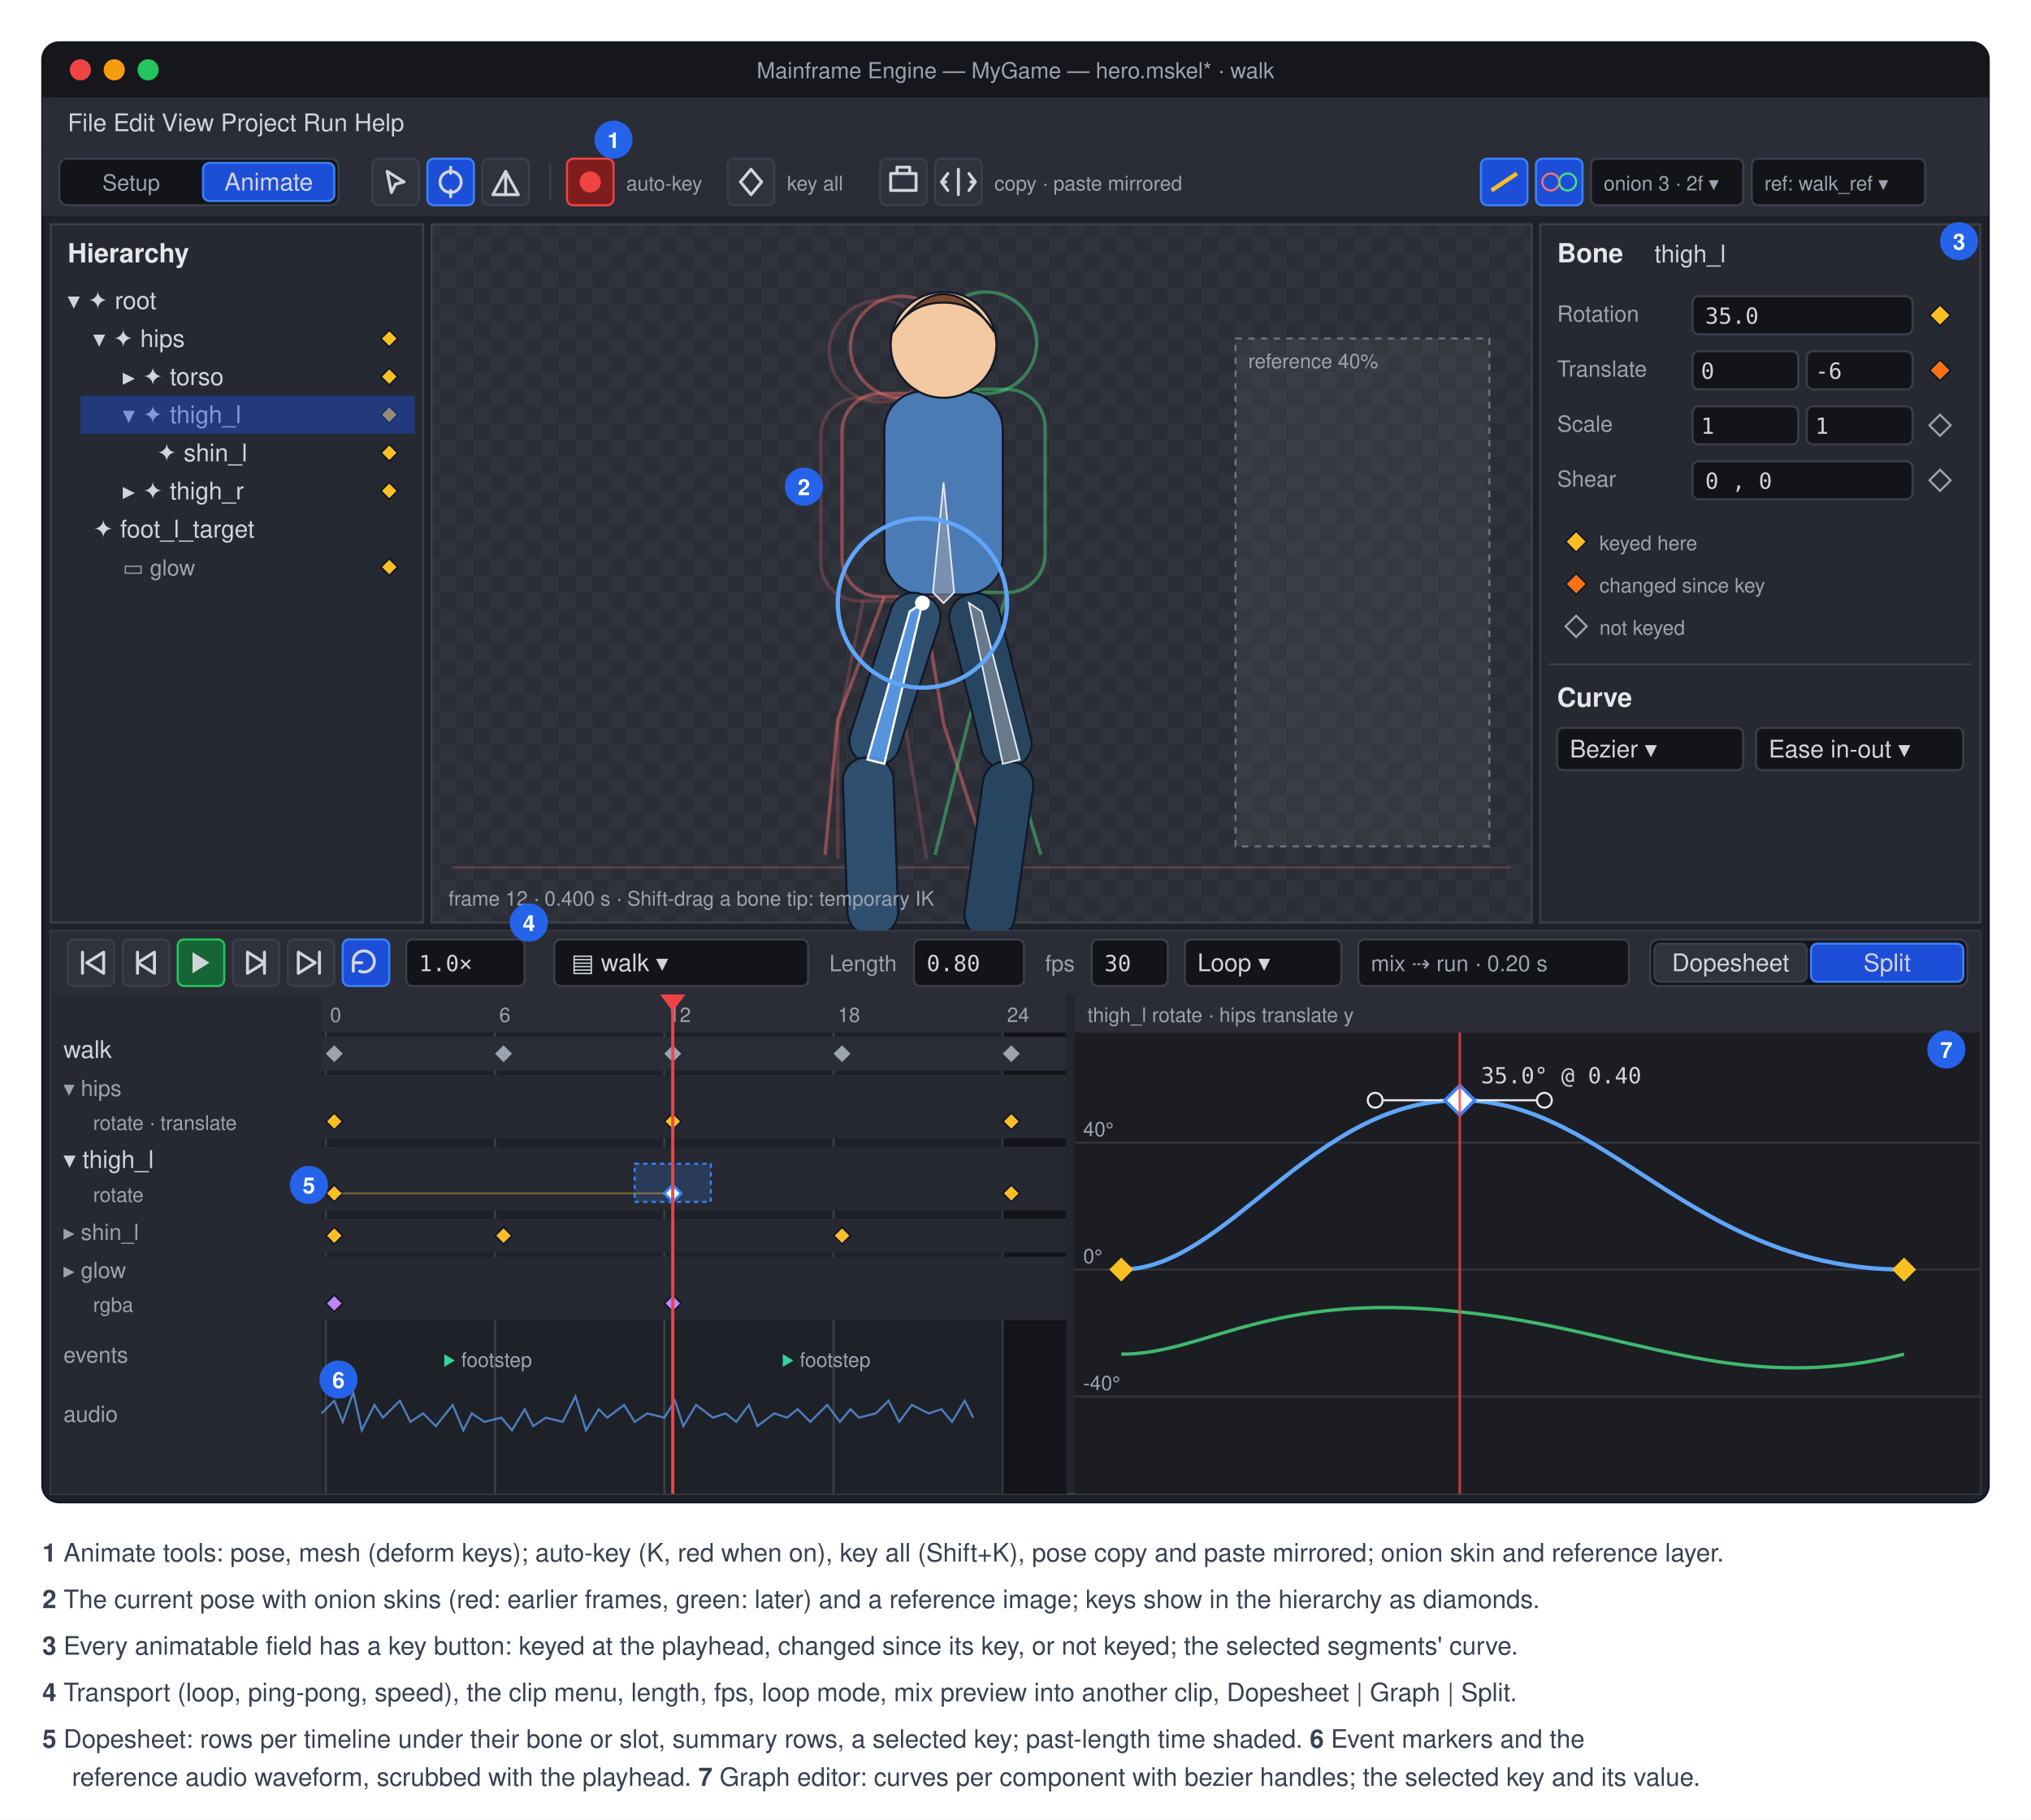
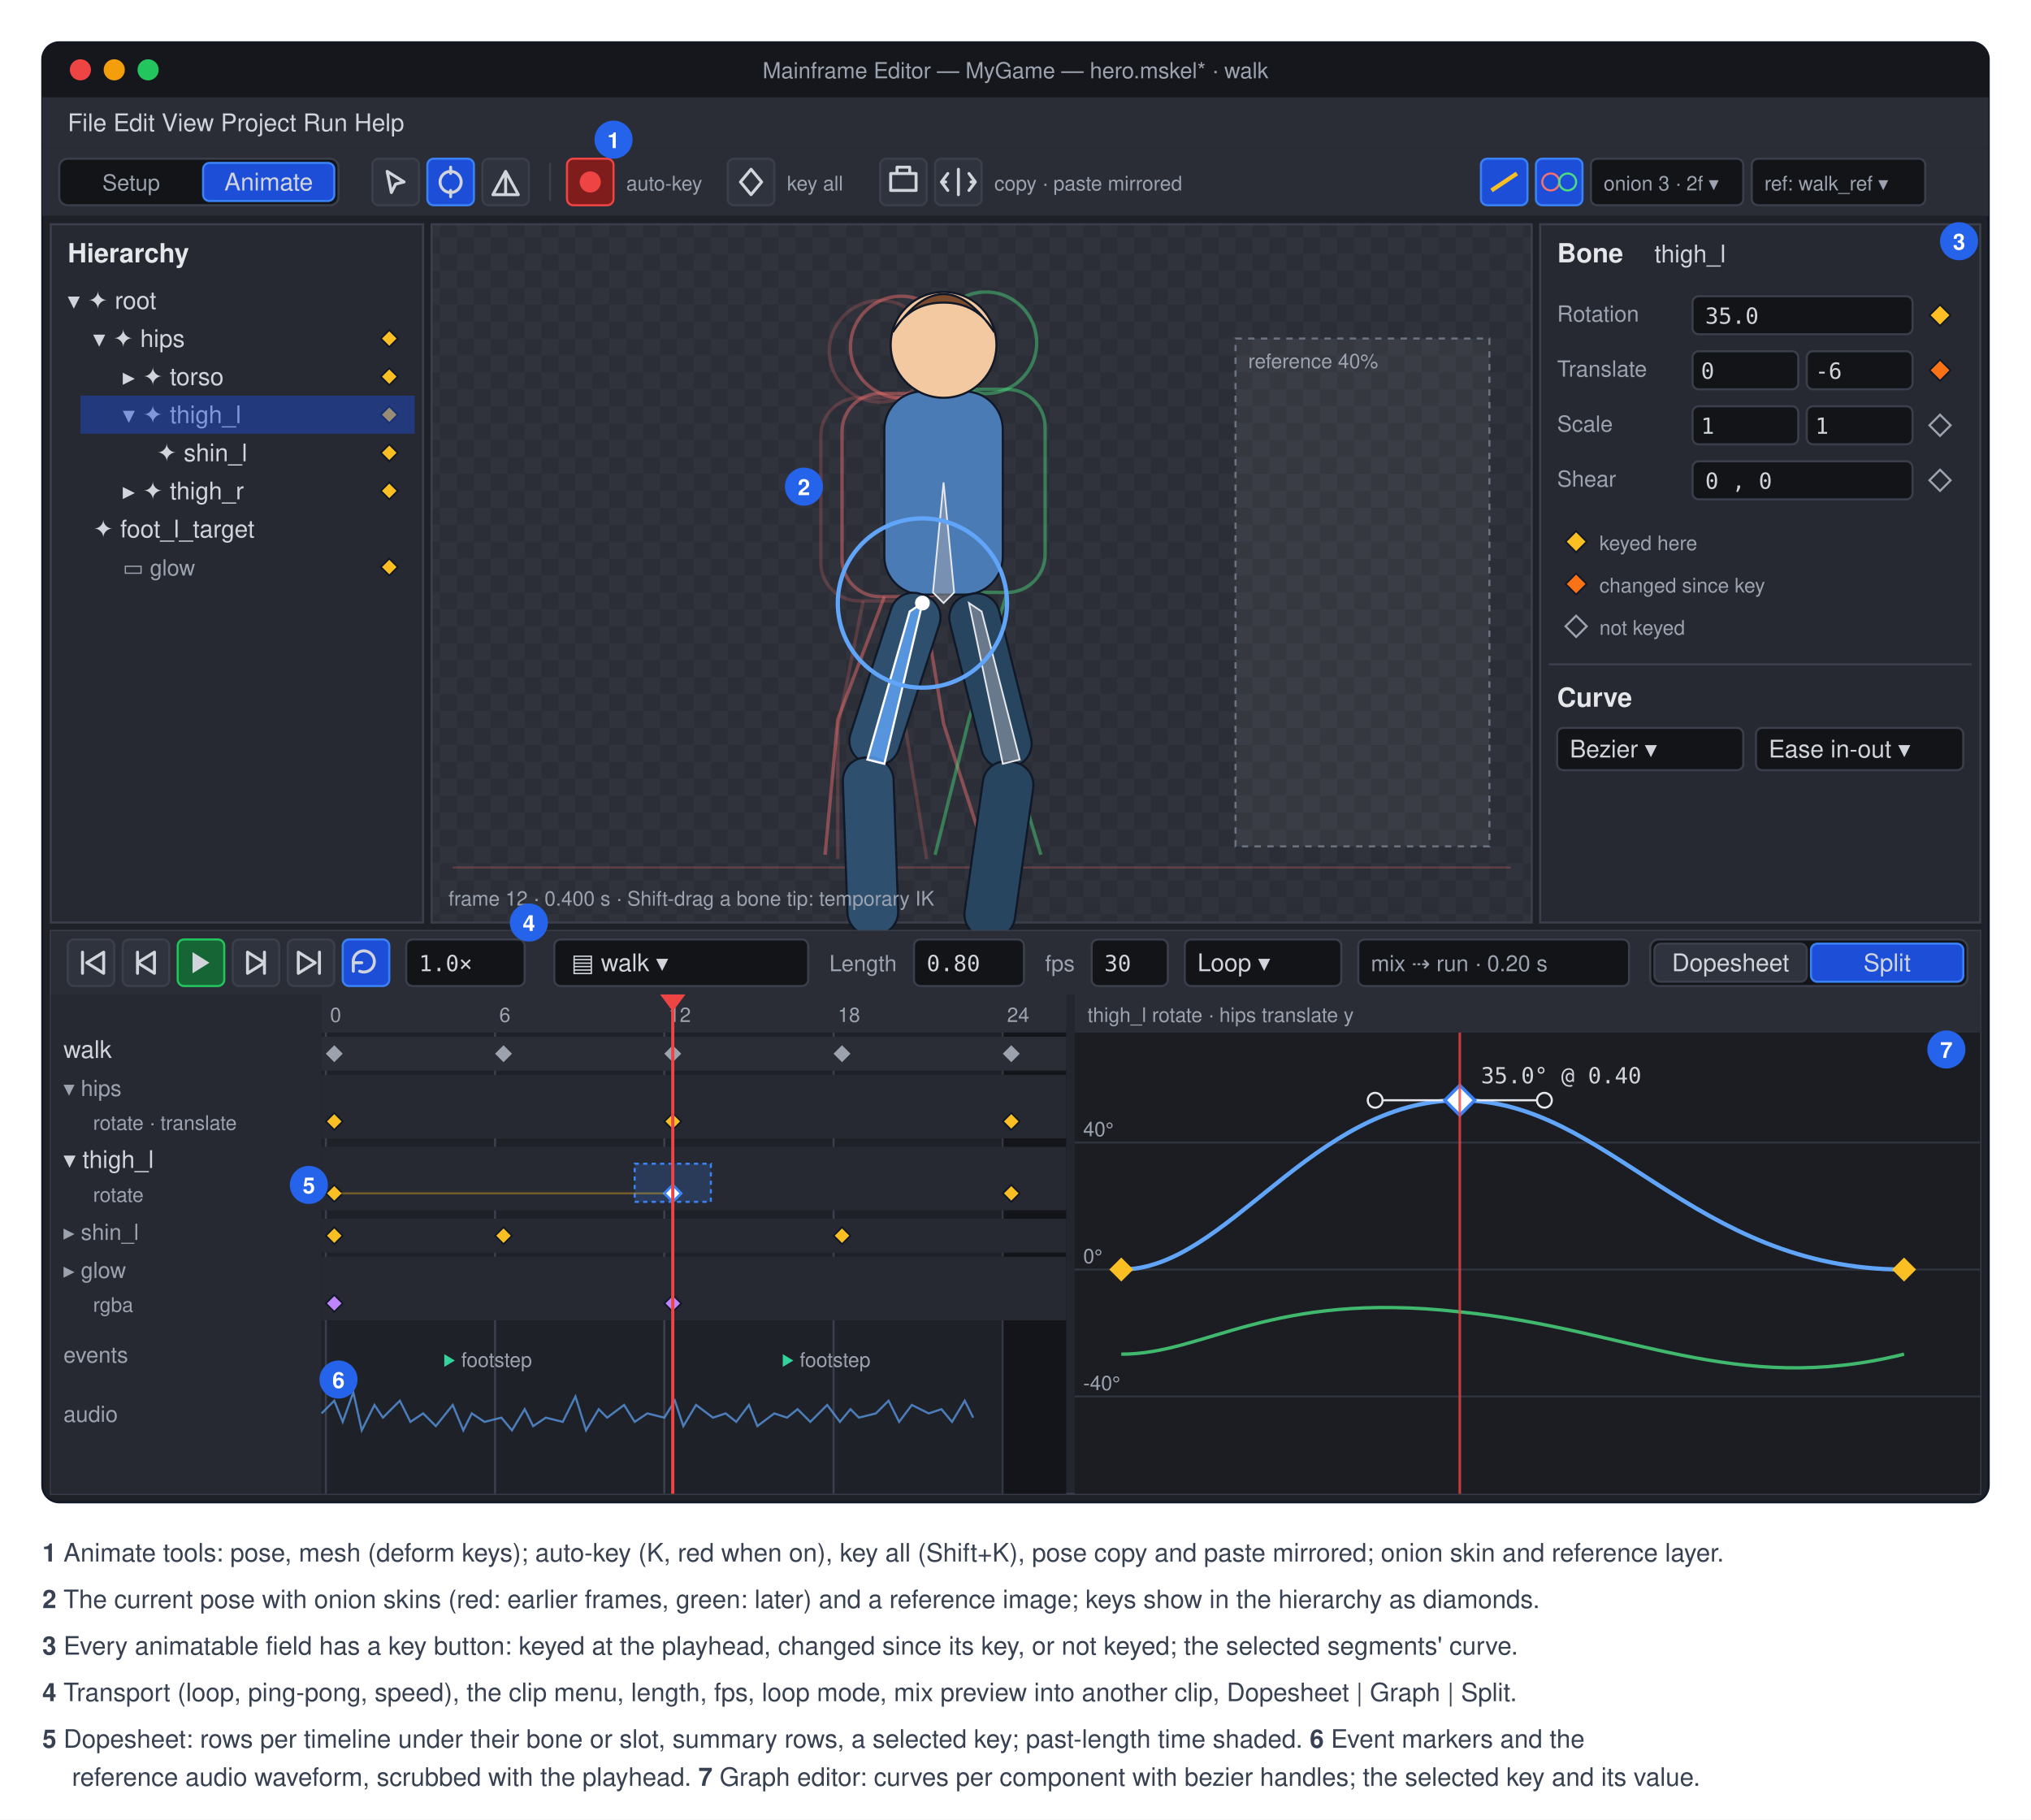
<svg xmlns="http://www.w3.org/2000/svg" viewBox="0 0 960 860" font-family="-apple-system, 'Segoe UI', Helvetica, Arial, sans-serif" font-size="13">
  <rect width="960" height="860" fill="#ffffff" />
  <style>
    .hdr{font-weight:600;font-size:12.5px;fill:#e5e7eb}
    .t{fill:#d1d5db;font-size:11.5px}
    .s{fill:#9ca3af;font-size:10.5px}
    .xs{fill:#9ca3af;font-size:9.5px}
    .m{fill:#d1d5db;font-size:10.5px;font-family:ui-monospace, Menlo, Consolas, monospace}
    .cap{fill:#374151;font-size:12px}
    .num{fill:#ffffff;font-size:10.5px;font-weight:700}
    .g{fill:none;stroke:#d1d5db;stroke-width:1.4;stroke-linecap:round;stroke-linejoin:round}
    .btn{fill:#2f333d;stroke:#3b3f4b}
    .on{fill:#1d4ed8;stroke:#3b82f6}
    .fld{fill:#121418;stroke:#3b3f4b}
    .bone{fill:#9ca3af;fill-opacity:0.55;stroke:#e5e7eb;stroke-width:0.8}
    .art{stroke:#111827;stroke-width:1}
    .key{fill:#fbbf24;stroke:#111827;stroke-width:0.8}
    .keys{fill:#ffffff;stroke:#3b82f6;stroke-width:1.2}
    .row{fill:#2a2d36}
    .row2{fill:#262931}
  </style>
  <defs>
    <pattern id="chk2" width="16" height="16" patternUnits="userSpaceOnUse">
      <rect width="16" height="16" fill="#2b2e36" />
      <rect width="8" height="8" fill="#30333c" />
      <rect x="8" y="8" width="8" height="8" fill="#30333c" />
    </pattern>
    <g id="leg">
      <rect x="-12" y="0" width="24" height="84" rx="11" />
    </g>
  </defs>
  <rect x="20" y="20" width="920" height="690" rx="8" fill="#1f2128" stroke="#111827" />
  <rect x="20" y="20" width="920" height="26" rx="8" fill="#15171c" />
  <rect x="20" y="38" width="920" height="8" fill="#15171c" />
  <circle cx="38" cy="33" r="5" fill="#ef4444" />
  <circle cx="54" cy="33" r="5" fill="#f59e0b" />
  <circle cx="70" cy="33" r="5" fill="#22c55e" />
-   <text x="480" y="37" class="s" text-anchor="middle">Mainframe Engine — MyGame — hero.mskel* · walk</text>
+   <text x="480" y="37" class="s" text-anchor="middle">Mainframe Editor — MyGame — hero.mskel* · walk</text>
  <rect x="20" y="46" width="920" height="24" fill="#2a2d36" />
  <text x="32" y="62" class="t">File   Edit   View   Project   Run   Help</text>
  <rect x="20" y="70" width="920" height="32" fill="#2a2d36" />
  <rect x="28" y="75" width="132" height="22" rx="4" class="fld" />
  <text x="62" y="90" class="s" text-anchor="middle">Setup</text>
  <rect x="96" y="77" width="62" height="18" rx="3" class="on" />
  <text x="127" y="90" class="t" text-anchor="middle">Animate</text>
  <rect x="176" y="75" width="22" height="22" rx="3" class="btn" />
  <path d="M183,81 l8,5 -4,1 -2,4 z" class="g" />
  <rect x="202" y="75" width="22" height="22" rx="3" class="on" />
  <circle cx="213" cy="86" r="5" class="g" />
  <path d="M213,79 v3 M213,90 v3" class="g" />
  <rect x="228" y="75" width="22" height="22" rx="3" class="btn" />
  <path d="M233,92 l6,-11 6,11 z M239,81 v11" class="g" />
  <line x1="260" y1="77" x2="260" y2="95" stroke="#3b3f4b" />
  <rect x="268" y="75" width="22" height="22" rx="3" fill="#7f1d1d" stroke="#ef4444" />
  <circle cx="279" cy="86" r="5" fill="#ef4444" />
  <text x="296" y="90" class="xs">auto-key</text>
  <rect x="344" y="75" width="22" height="22" rx="3" class="btn" />
  <path d="M355,80 l5,6 -5,6 -5,-6 z" class="g" />
  <text x="372" y="90" class="xs">key all</text>
  <rect x="416" y="75" width="22" height="22" rx="3" class="btn" />
  <path d="M421,82 h12 v8 h-12 z M424,82 v-3 h6 v3" class="g" />
  <rect x="442" y="75" width="22" height="22" rx="3" class="btn" />
  <path d="M453,80 v12 M447,86 h-2 M459,86 h2 M448,82 l-3,4 3,4 M458,82 l3,4 -3,4" class="g" />
  <text x="470" y="90" class="xs">copy · paste mirrored</text>
  <g transform="translate(700,75)">
    <rect width="22" height="22" rx="3" class="on" />
    <path d="M5,15 l12,-8" stroke="#fbbf24" stroke-width="2" />
    <rect x="26" width="22" height="22" rx="3" class="on" />
    <circle cx="33" cy="11" r="4" fill="none" stroke="#f87171" />
    <circle cx="41" cy="11" r="4" fill="none" stroke="#4ade80" />
    <rect x="52" width="72" height="22" rx="3" class="fld" />
    <text x="58" y="15" class="xs">onion 3 · 2f ▾</text>
    <rect x="128" width="82" height="22" rx="3" class="fld" />
    <text x="134" y="15" class="xs">ref: walk_ref ▾</text>
  </g>
  <rect x="24" y="106" width="176" height="330" fill="#262931" stroke="#3b3f4b" />
  <text x="32" y="124" class="hdr">Hierarchy</text>
  <g class="t">
    <text x="32" y="146">▾ ✦ root</text>
    <text x="44" y="164">▾ ✦ hips</text>
    <path d="M180,160 l4,-4 4,4 -4,4 z" class="key" />
    <text x="58" y="182">▸ ✦ torso</text>
    <path d="M180,178 l4,-4 4,4 -4,4 z" class="key" />
    <text x="58" y="200">▾ ✦ thigh_l</text>
    <path d="M180,196 l4,-4 4,4 -4,4 z" class="key" />
    <text x="74" y="218">✦ shin_l</text>
    <path d="M180,214 l4,-4 4,4 -4,4 z" class="key" />
    <text x="58" y="236">▸ ✦ thigh_r</text>
    <path d="M180,232 l4,-4 4,4 -4,4 z" class="key" />
    <text x="44" y="254">✦ foot_l_target</text>
    <text x="58" y="272" class="s">▭ glow</text>
    <path d="M180,268 l4,-4 4,4 -4,4 z" class="key" />
  </g>
  <rect x="38" y="187" width="158" height="18" fill="#1d4ed8" opacity="0.45" />
  <rect x="204" y="106" width="520" height="330" fill="url(#chk2)" stroke="#3b3f4b" />
  <line x1="214" y1="410" x2="714" y2="410" stroke="#f87171" stroke-opacity="0.25" />
  <rect x="584" y="160" width="120" height="240" fill="#ffffff" fill-opacity="0.05" stroke="#6b7280" stroke-dasharray="3 3" />
  <text x="590" y="174" class="xs">reference 40%</text>
  <g fill="none" stroke-width="1.6">
    <g stroke="#f87171" stroke-opacity="0.45">
      <rect x="398" y="186" width="56" height="96" rx="18" />
      <circle cx="426" cy="164" r="24" />
      <path d="M418,282 l-22,58 l-6,64 M436,282 l10,60 l20,62" />
    </g>
    <g stroke="#f87171" stroke-opacity="0.22">
      <rect x="388" y="188" width="56" height="96" rx="18" />
      <circle cx="416" cy="166" r="24" />
      <path d="M408,284 l-12,60 l0,62 M426,284 l2,60 l10,62" />
    </g>
    <g stroke="#4ade80" stroke-opacity="0.45">
      <rect x="438" y="184" width="56" height="96" rx="18" />
      <circle cx="466" cy="162" r="24" />
      <path d="M458,280 l14,58 l20,66 M476,280 l-18,60 l-16,64" />
    </g>
  </g>
  <g class="art">
    <rect x="418" y="185" width="56" height="96" rx="18" fill="#4b7bb5" />
    <circle cx="446" cy="163" r="25" fill="#f2c9a0" />
    <path d="M422,157 q24,-36 48,0 q-8,-14 -24,-14 q-16,0 -24,14 z" fill="#7c4a2d" />
    <g fill="#2f4f6f">
      <use href="#leg" transform="translate(436,281) rotate(18)" />
      <use href="#leg" transform="translate(410,358) rotate(-2)" />
    </g>
    <g fill="#284560">
      <use href="#leg" transform="translate(458,281) rotate(-14)" />
      <use href="#leg" transform="translate(478,360) rotate(8)" />
    </g>
  </g>
  <path d="M446,285 l5,-5 l-5,-52 l-5,52 z" class="bone" />
  <path d="M436,285 l-6,4 l-20,70 l8,2 z" fill="#60a5fa" fill-opacity="0.8" stroke="#fff" stroke-width="1" />
  <path d="M458,285 l6,4 l18,70 l-8,2 z" class="bone" />
  <circle cx="436" cy="285" r="3.5" fill="#fff" />
  <circle cx="436" cy="285" r="40" fill="none" stroke="#60a5fa" stroke-width="2" />
  <text x="212" y="428" class="xs">frame 12 · 0.400 s   ·   Shift-drag a bone tip: temporary IK</text>
  <rect x="728" y="106" width="208" height="330" fill="#262931" stroke="#3b3f4b" />
  <text x="736" y="124" class="hdr">Bone</text>
  <text x="782" y="124" class="t">thigh_l</text>
  <g class="s">
    <text x="736" y="152">Rotation</text>
    <rect x="800" y="140" width="104" height="18" rx="3" class="fld" />
    <text x="806" y="153" class="m">35.0</text>
    <path d="M912,149 l5,-5 5,5 -5,5 z" class="key" />
    <text x="736" y="178">Translate</text>
    <rect x="800" y="166" width="50" height="18" rx="3" class="fld" />
    <text x="804" y="179" class="m">0</text>
    <rect x="854" y="166" width="50" height="18" rx="3" class="fld" />
    <text x="858" y="179" class="m">-6</text>
    <path d="M912,175 l5,-5 5,5 -5,5 z" fill="#f97316" stroke="#111827" stroke-width="0.8" />
    <text x="736" y="204">Scale</text>
    <rect x="800" y="192" width="50" height="18" rx="3" class="fld" />
    <text x="804" y="205" class="m">1</text>
    <rect x="854" y="192" width="50" height="18" rx="3" class="fld" />
    <text x="858" y="205" class="m">1</text>
    <path d="M912,201 l5,-5 5,5 -5,5 z" fill="none" stroke="#9ca3af" />
    <text x="736" y="230">Shear</text>
    <rect x="800" y="218" width="104" height="18" rx="3" class="fld" />
    <text x="806" y="231" class="m">0 , 0</text>
    <path d="M912,227 l5,-5 5,5 -5,5 z" fill="none" stroke="#9ca3af" />
  </g>
  <g class="xs">
    <path d="M740,256 l5,-5 5,5 -5,5 z" class="key" />
    <text x="756" y="260">keyed here</text>
    <path d="M740,276 l5,-5 5,5 -5,5 z" fill="#f97316" stroke="#111827" stroke-width="0.8" />
    <text x="756" y="280">changed since key</text>
    <path d="M740,296 l5,-5 5,5 -5,5 z" fill="none" stroke="#9ca3af" />
    <text x="756" y="300">not keyed</text>
  </g>
  <line x1="732" y1="314" x2="932" y2="314" stroke="#3b3f4b" />
  <text x="736" y="334" class="hdr">Curve</text>
  <rect x="736" y="344" width="88" height="20" rx="3" class="fld" />
  <text x="742" y="358" class="t">Bezier ▾</text>
  <rect x="830" y="344" width="98" height="20" rx="3" class="fld" />
  <text x="836" y="358" class="t">Ease in-out ▾</text>
  <rect x="24" y="440" width="912" height="266" fill="#23262e" stroke="#3b3f4b" />
  <rect x="24" y="440" width="912" height="30" fill="#2a2d36" />
  <g transform="translate(32,444)">
    <rect width="22" height="22" rx="3" class="btn" />
    <path d="M7,6 v10 M17,6 l-8,5 8,5 z" class="g" />
    <rect x="26" width="22" height="22" rx="3" class="btn" />
    <path d="M41,6 l-8,5 8,5 z M33,6 v10" class="g" />
    <rect x="52" width="22" height="22" rx="3" fill="#166534" stroke="#22c55e" />
    <path d="M59,6 l8,5 -8,5 z" fill="#d1d5db" />
    <rect x="78" width="22" height="22" rx="3" class="btn" />
    <path d="M85,6 l8,5 -8,5 z M93,6 v10" class="g" />
    <rect x="104" width="22" height="22" rx="3" class="btn" />
    <path d="M109,6 l8,5 -8,5 z M119,6 v10" class="g" />
    <rect x="130" width="22" height="22" rx="3" class="on" />
    <path d="M135,11 a5,5 0 1 1 3,4 M135,15 v-4 h4" class="g" />
    <rect x="160" width="56" height="22" rx="3" class="fld" />
    <text x="166" y="15" class="m">1.0×</text>
  </g>
  <rect x="262" y="444" width="120" height="22" rx="3" class="fld" />
  <text x="270" y="459" class="t">▤ walk ▾</text>
  <text x="392" y="459" class="s">Length</text>
  <rect x="432" y="444" width="52" height="22" rx="3" class="fld" />
  <text x="438" y="459" class="m">0.80</text>
  <text x="494" y="459" class="s">fps</text>
  <rect x="516" y="444" width="36" height="22" rx="3" class="fld" />
  <text x="522" y="459" class="m">30</text>
  <rect x="560" y="444" width="74" height="22" rx="3" class="fld" />
  <text x="566" y="459" class="t">Loop ▾</text>
  <rect x="642" y="444" width="128" height="22" rx="3" class="fld" />
  <text x="648" y="459" class="s">mix ⇢ run · 0.20 s</text>
  <rect x="780" y="444" width="150" height="22" rx="4" class="fld" />
  <rect x="782" y="446" width="72" height="18" rx="3" class="btn" />
  <text x="818" y="459" class="t" text-anchor="middle">Dopesheet</text>
  <rect x="856" y="446" width="72" height="18" rx="3" class="on" />
  <text x="892" y="459" class="t" text-anchor="middle">Split</text>
  <rect x="24" y="470" width="128" height="236" fill="#262931" />
  <g class="s">
    <text x="30" y="500" class="t">walk</text>
    <text x="30" y="518">▾ hips</text>
    <text x="44" y="534" class="xs">rotate · translate</text>
    <text x="30" y="552" class="t">▾ thigh_l</text>
    <text x="44" y="568" class="xs">rotate</text>
    <text x="30" y="586">▸ shin_l</text>
    <text x="30" y="604">▸ glow</text>
    <text x="44" y="620" class="xs">rgba</text>
    <text x="30" y="644">events</text>
    <text x="30" y="672">audio</text>
  </g>
  <rect x="152" y="470" width="352" height="236" fill="#1f2128" />
  <rect x="152" y="470" width="352" height="18" fill="#2a2d36" />
  <g class="xs">
    <text x="156" y="483">0</text>
    <text x="236" y="483">6</text>
    <text x="316" y="483">12</text>
    <text x="396" y="483">18</text>
    <text x="476" y="483">24</text>
  </g>
  <g stroke="#3b3f4b">
    <line x1="154" y1="488" x2="154" y2="706" />
    <line x1="234" y1="488" x2="234" y2="706" />
    <line x1="314" y1="488" x2="314" y2="706" />
    <line x1="394" y1="488" x2="394" y2="706" />
    <line x1="474" y1="488" x2="474" y2="706" />
  </g>
  <rect x="474" y="488" width="30" height="218" fill="#000" fill-opacity="0.35" />
  <rect x="152" y="490" width="352" height="16" class="row" />
  <rect x="152" y="508" width="352" height="30" class="row2" />
  <rect x="152" y="542" width="352" height="30" class="row2" />
  <rect x="152" y="576" width="352" height="16" class="row2" />
  <rect x="152" y="594" width="352" height="30" class="row2" />
  <g fill="#9ca3af">
    <path d="M154,498 l4,-4 4,4 -4,4 z" />
    <path d="M234,498 l4,-4 4,4 -4,4 z" />
    <path d="M314,498 l4,-4 4,4 -4,4 z" />
    <path d="M394,498 l4,-4 4,4 -4,4 z" />
    <path d="M474,498 l4,-4 4,4 -4,4 z" />
  </g>
  <g class="key">
    <path d="M154,530 l4,-4 4,4 -4,4 z" />
    <path d="M314,530 l4,-4 4,4 -4,4 z" />
    <path d="M474,530 l4,-4 4,4 -4,4 z" />
  </g>
  <rect x="300" y="550" width="36" height="18" fill="#3b82f6" fill-opacity="0.2" stroke="#3b82f6" stroke-dasharray="2 2" />
  <g class="keys">
    <path d="M314,564 l4,-4 4,4 -4,4 z" />
  </g>
  <g class="key">
    <path d="M154,564 l4,-4 4,4 -4,4 z" />
    <path d="M474,564 l4,-4 4,4 -4,4 z" />
  </g>
  <line x1="158" y1="564" x2="314" y2="564" stroke="#fbbf24" stroke-opacity="0.35" />
  <g class="key">
    <path d="M154,584 l4,-4 4,4 -4,4 z" />
    <path d="M234,584 l4,-4 4,4 -4,4 z" />
    <path d="M394,584 l4,-4 4,4 -4,4 z" />
  </g>
  <g fill="#c084fc" stroke="#111827" stroke-width="0.8">
    <path d="M154,616 l4,-4 4,4 -4,4 z" />
    <path d="M314,616 l4,-4 4,4 -4,4 z" />
  </g>
  <g fill="#34d399">
    <path d="M210,636 v10 l5,-3 -5,-3" />
    <path d="M370,636 v10 l5,-3 -5,-3" />
  </g>
  <text x="218" y="646" class="xs">footstep</text>
  <text x="378" y="646" class="xs">footstep</text>
  <path d="M152,668 l6,-6 4,10 5,-14 4,18 6,-12 4,6 8,-8 5,10 6,-4 6,6 8,-10 5,12 4,-8 6,4 8,-2 5,6 6,-10 4,8 6,-4 8,2 6,-12 5,16 6,-10 4,4 8,-6 5,8 6,-4 8,2 5,-8 4,12 6,-10 8,6 6,-2 5,4 6,-8 4,10 8,-6 6,2 5,-4 6,6 8,-8 6,8 5,-6 4,4 8,-2 6,-6 5,10 6,-8 8,4 6,-2 5,6 6,-10 4,8" fill="none" stroke="#60a5fa" stroke-opacity="0.7" />
  <line x1="318" y1="470" x2="318" y2="706" stroke="#ef4444" stroke-width="1.5" />
  <path d="M312,470 h12 l-6,8 z" fill="#ef4444" />
  <rect x="508" y="470" width="428" height="236" fill="#1b1d23" />
  <rect x="508" y="470" width="428" height="18" fill="#2a2d36" />
  <text x="514" y="483" class="xs">thigh_l rotate  ·  hips translate y</text>
  <g stroke="#2f333d">
    <line x1="508" y1="540" x2="936" y2="540" />
    <line x1="508" y1="600" x2="936" y2="600" />
    <line x1="508" y1="660" x2="936" y2="660" />
  </g>
  <text x="512" y="537" class="xs">40°</text>
  <text x="512" y="597" class="xs">0°</text>
  <text x="512" y="657" class="xs">-40°</text>
  <path d="M530,600 C580,600 620,520 690,520 C760,520 800,600 900,600" fill="none" stroke="#60a5fa" stroke-width="2" />
  <path d="M530,640 C570,640 600,610 690,620 C770,628 820,660 900,640" fill="none" stroke="#4ade80" stroke-width="1.6" stroke-opacity="0.8" />
  <g>
    <line x1="650" y1="520" x2="730" y2="520" stroke="#e5e7eb" stroke-width="1" />
    <circle cx="650" cy="520" r="3.5" fill="#1b1d23" stroke="#e5e7eb" />
    <circle cx="730" cy="520" r="3.5" fill="#1b1d23" stroke="#e5e7eb" />
    <rect x="685" y="515" width="10" height="10" fill="#ffffff" stroke="#3b82f6" stroke-width="1.5" transform="rotate(45 690 520)" />
    <rect x="526" y="596" width="8" height="8" fill="#fbbf24" transform="rotate(45 530 600)" />
    <rect x="896" y="596" width="8" height="8" fill="#fbbf24" transform="rotate(45 900 600)" />
  </g>
  <line x1="690" y1="488" x2="690" y2="706" stroke="#ef4444" stroke-width="1.2" stroke-opacity="0.8" />
  <text x="700" y="512" class="m">35.0° @ 0.40</text>
  <g>
    <circle cx="290" cy="66" r="9" fill="#2563eb" />
    <text x="290" y="70" class="num" text-anchor="middle">1</text>
    <circle cx="380" cy="230" r="9" fill="#2563eb" />
    <text x="380" y="234" class="num" text-anchor="middle">2</text>
    <circle cx="926" cy="114" r="9" fill="#2563eb" />
    <text x="926" y="118" class="num" text-anchor="middle">3</text>
    <circle cx="250" cy="436" r="9" fill="#2563eb" />
    <text x="250" y="440" class="num" text-anchor="middle">4</text>
    <circle cx="146" cy="560" r="9" fill="#2563eb" />
    <text x="146" y="564" class="num" text-anchor="middle">5</text>
    <circle cx="160" cy="652" r="9" fill="#2563eb" />
    <text x="160" y="656" class="num" text-anchor="middle">6</text>
    <circle cx="920" cy="496" r="9" fill="#2563eb" />
    <text x="920" y="500" class="num" text-anchor="middle">7</text>
  </g>
  <g class="cap">
    <text x="20" y="738">
      <tspan font-weight="600">1</tspan>  Animate tools: pose, mesh (deform keys); auto-key (K, red when on), key all (Shift+K), pose copy and paste mirrored; onion skin and reference layer.</text>
    <text x="20" y="760">
      <tspan font-weight="600">2</tspan>  The current pose with onion skins (red: earlier frames, green: later) and a reference image; keys show in the hierarchy as diamonds.</text>
    <text x="20" y="782">
      <tspan font-weight="600">3</tspan>  Every animatable field has a key button: keyed at the playhead, changed since its key, or not keyed; the selected segments' curve.</text>
    <text x="20" y="804">
      <tspan font-weight="600">4</tspan>  Transport (loop, ping-pong, speed), the clip menu, length, fps, loop mode, mix preview into another clip, Dopesheet | Graph | Split.</text>
    <text x="20" y="826">
      <tspan font-weight="600">5</tspan>  Dopesheet: rows per timeline under their bone or slot, summary rows, a selected key; past-length time shaded.  <tspan font-weight="600">6</tspan>  Event markers and the</text>
    <text x="34" y="844">reference audio waveform, scrubbed with the playhead.  <tspan font-weight="600">7</tspan>  Graph editor: curves per component with bezier handles; the selected key and its value.</text>
  </g>
</svg>
